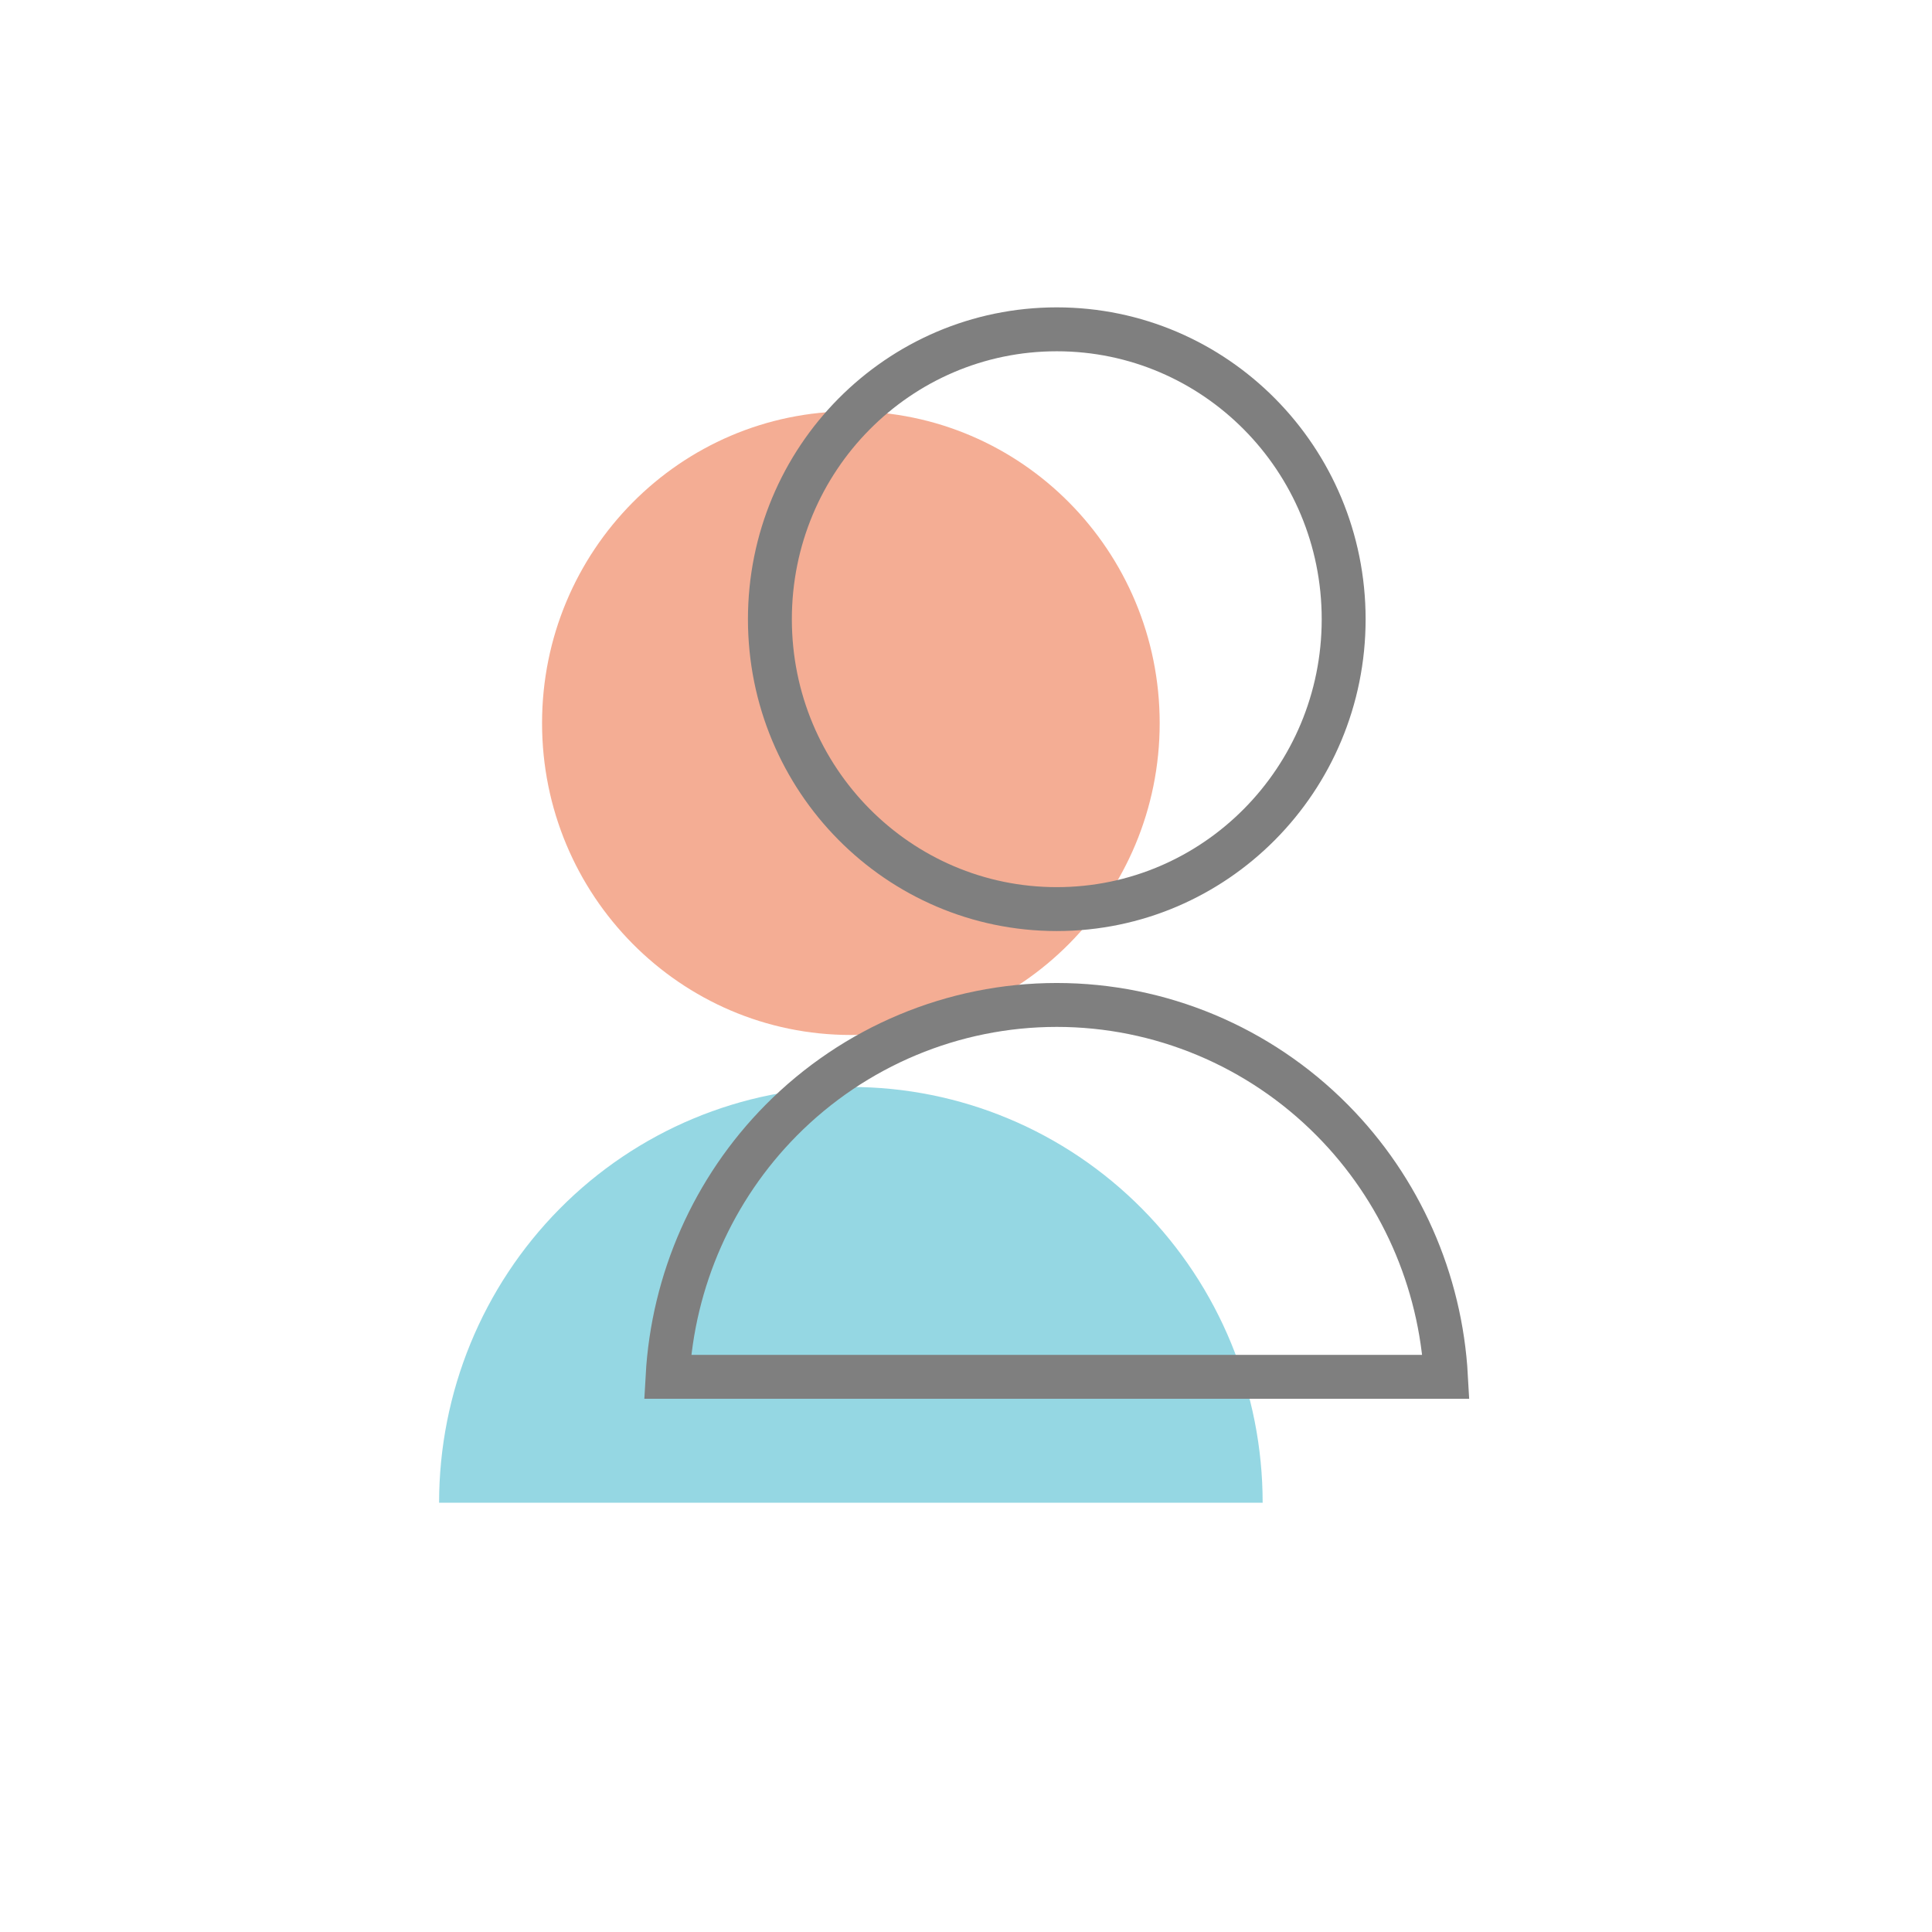
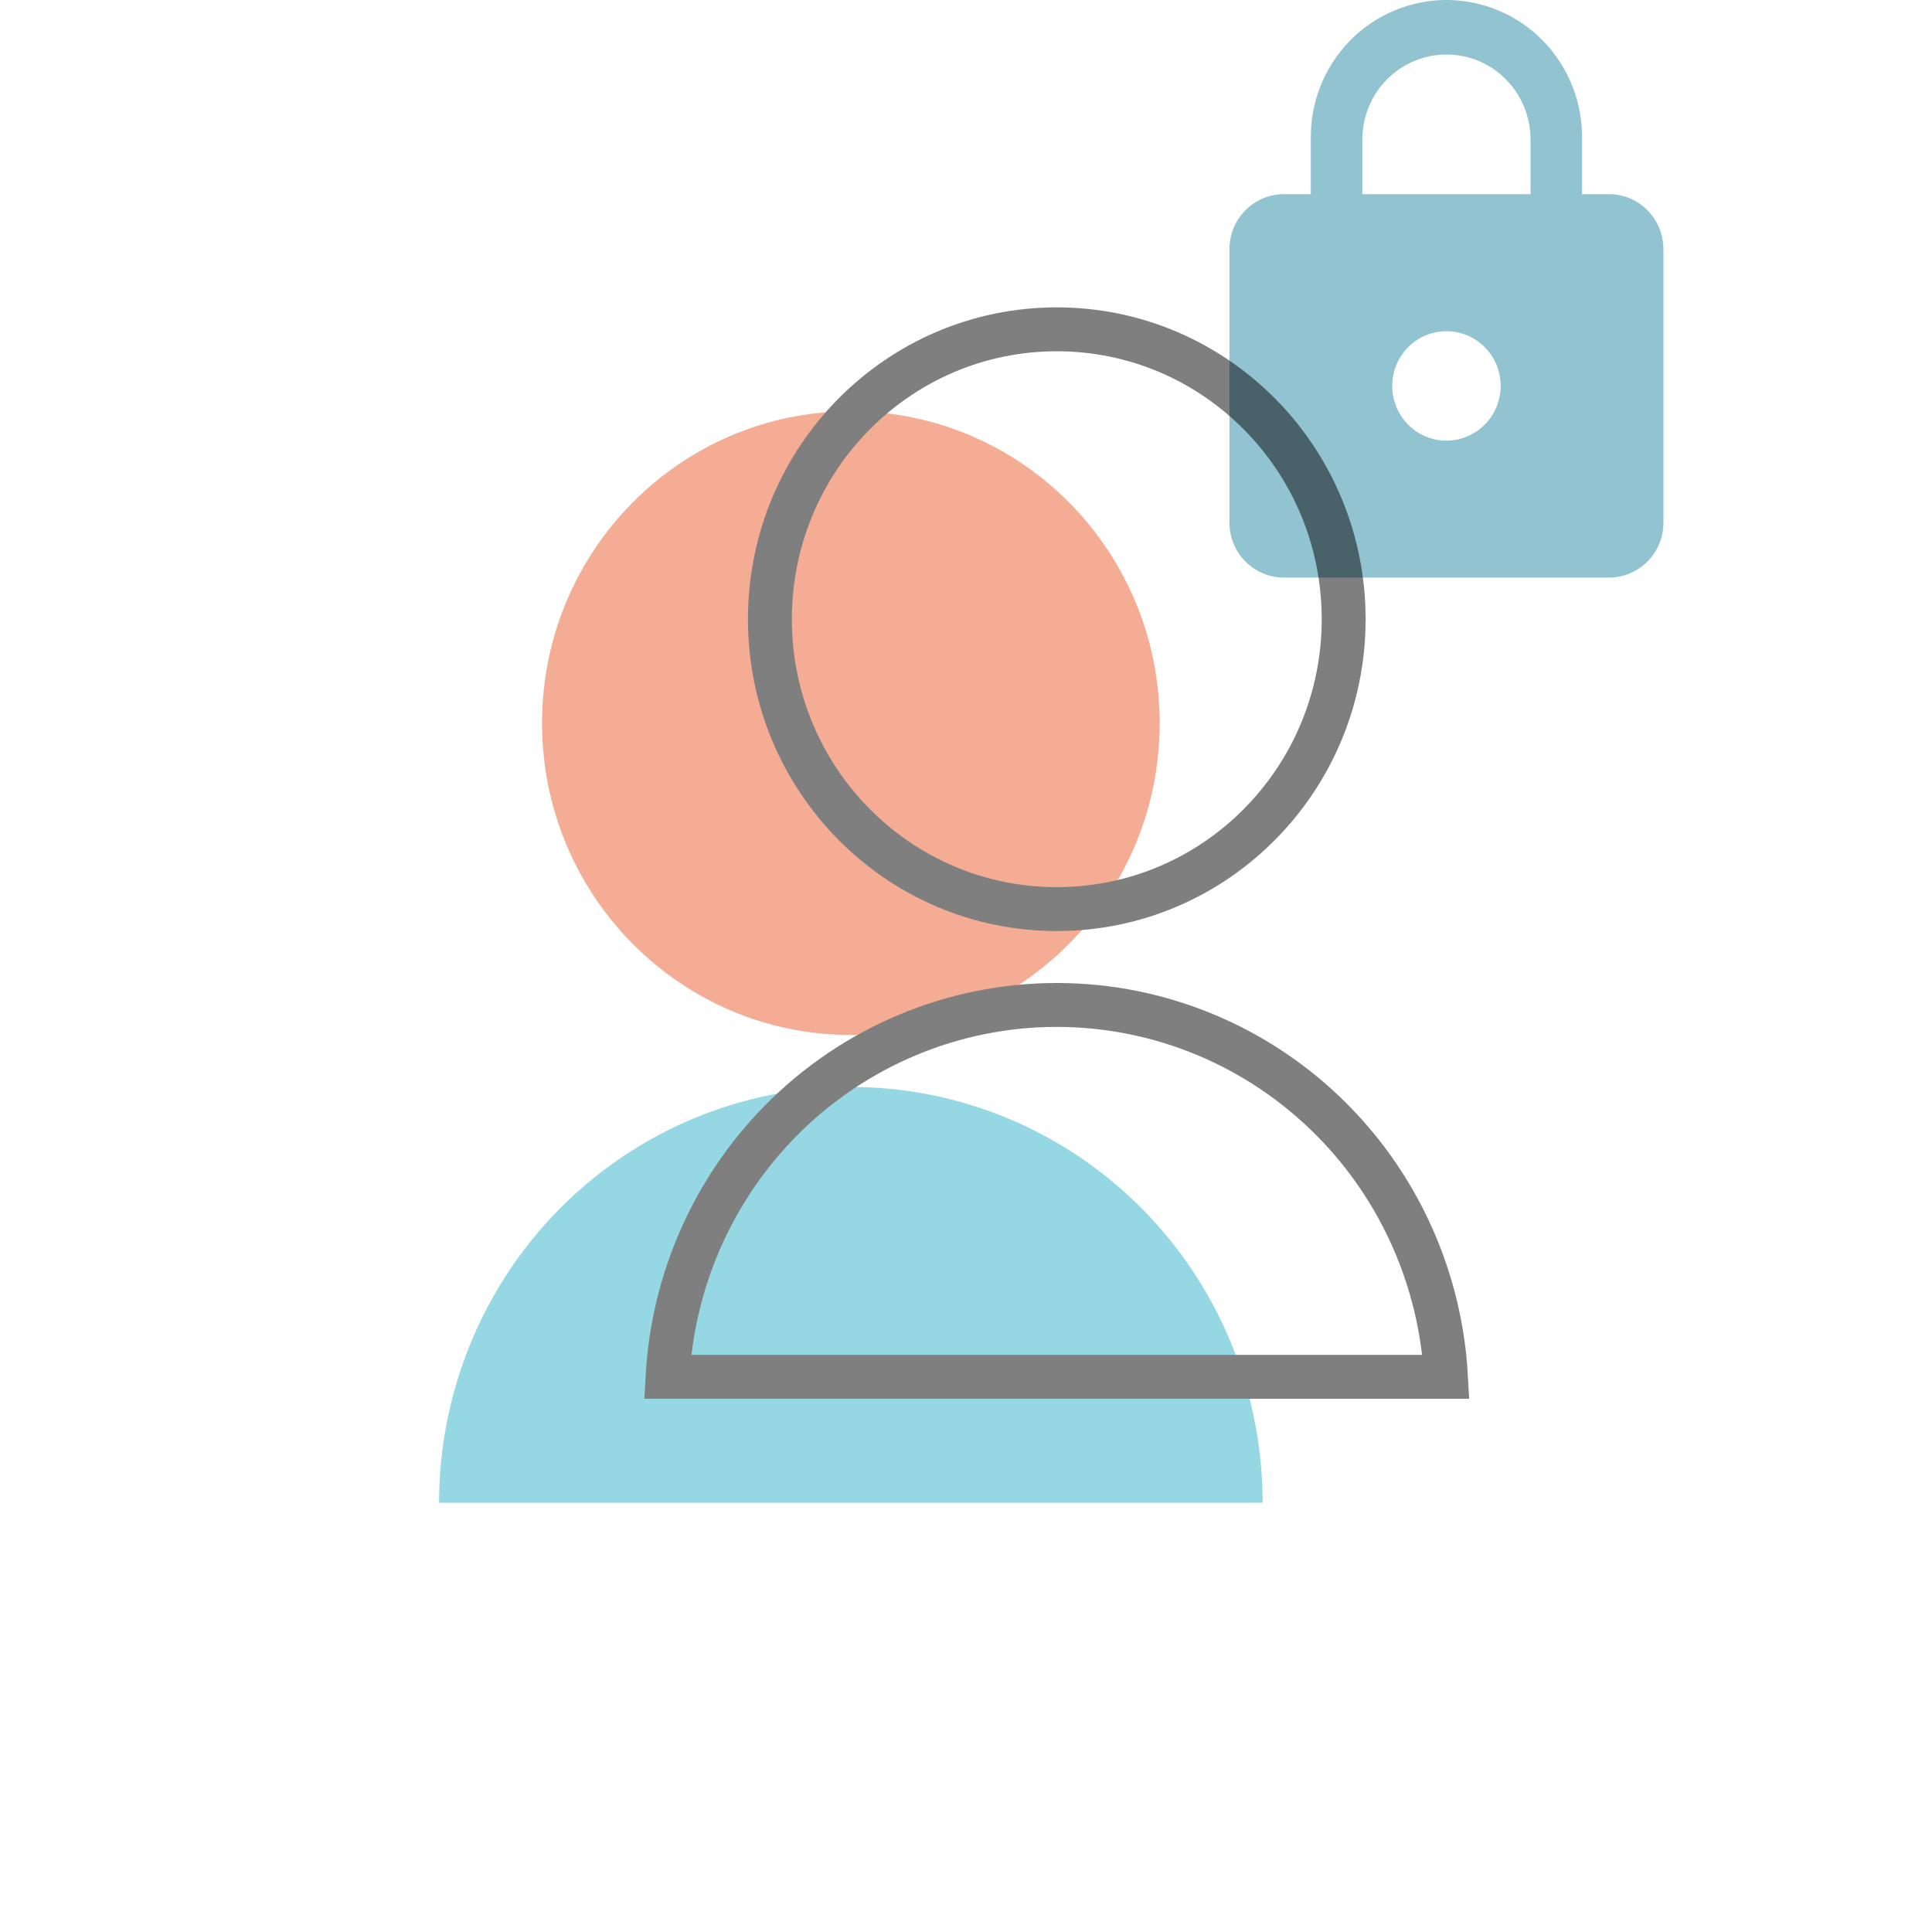
<svg xmlns="http://www.w3.org/2000/svg" width="44" height="44" viewBox="0 0 44 44" fill="none">
+   <path d="M36.648 4.422H36.03V3.175C36.037 2.761 35.963 2.349 35.811 1.964C35.659 1.58 35.433 1.229 35.145 0.933C34.858 0.638 34.515 0.403 34.136 0.243C33.758 0.083 33.352 0 32.941 0C32.531 0 32.125 0.083 31.747 0.243C31.368 0.403 31.025 0.638 30.738 0.933C30.45 1.229 30.224 1.58 30.072 1.964C29.92 2.349 29.846 2.761 29.853 3.175V4.422H29.235C28.908 4.423 28.594 4.555 28.363 4.789C28.131 5.023 28.001 5.34 28 5.67V11.907C28.001 12.238 28.131 12.554 28.363 12.788C28.594 13.021 28.908 13.153 29.235 13.154H36.648C36.975 13.153 37.289 13.021 37.52 12.788C37.752 12.554 37.882 12.238 37.883 11.907V5.67C37.882 5.34 37.752 5.023 37.52 4.789C37.289 4.555 36.975 4.423 36.648 4.422ZM32.942 10.036C32.698 10.036 32.459 9.963 32.256 9.826C32.053 9.689 31.895 9.494 31.801 9.266C31.707 9.039 31.683 8.788 31.731 8.546C31.778 8.304 31.896 8.082 32.069 7.907C32.241 7.733 32.462 7.614 32.701 7.566C32.941 7.518 33.189 7.543 33.415 7.637C33.64 7.732 33.833 7.891 33.969 8.096C34.105 8.301 34.177 8.543 34.177 8.789C34.176 9.12 34.045 9.436 33.814 9.67C33.583 9.903 33.269 10.035 32.942 10.036ZM34.857 4.422H31.027V3.175C31.027 2.921 31.076 2.67 31.173 2.435C31.269 2.201 31.41 1.987 31.588 1.808C31.766 1.628 31.977 1.486 32.209 1.389C32.441 1.292 32.691 1.242 32.942 1.242C33.194 1.242 33.443 1.292 33.675 1.389C33.907 1.486 34.118 1.628 34.296 1.808C34.474 1.987 34.615 2.201 34.711 2.435C34.807 2.67 34.857 2.921 34.857 3.175V4.422Z" fill="#92C3D0" />
  <g opacity="0.5">
    <ellipse cx="19.378" cy="16.469" rx="7.033" ry="7.102" fill="#EA5B29" />
    <path d="M10 34.224C10 31.712 10.988 29.304 12.747 27.528C14.505 25.752 16.891 24.755 19.378 24.755C21.865 24.755 24.25 25.752 26.009 27.528C27.768 29.304 28.756 31.712 28.756 34.224H10Z" fill="#2CB0C7" />
    <path d="M15.203 31.356C15.325 29.159 16.243 27.076 17.791 25.513C19.457 23.831 21.714 22.887 24.067 22.887C26.42 22.887 28.678 23.831 30.343 25.513C31.892 27.076 32.81 29.159 32.931 31.356H15.203ZM24.067 20.704C20.462 20.704 17.534 17.754 17.534 14.102C17.534 10.45 20.462 7.5 24.067 7.5C27.673 7.5 30.601 10.45 30.601 14.102C30.601 17.754 27.673 20.704 24.067 20.704Z" stroke="black" />
  </g>
</svg>
